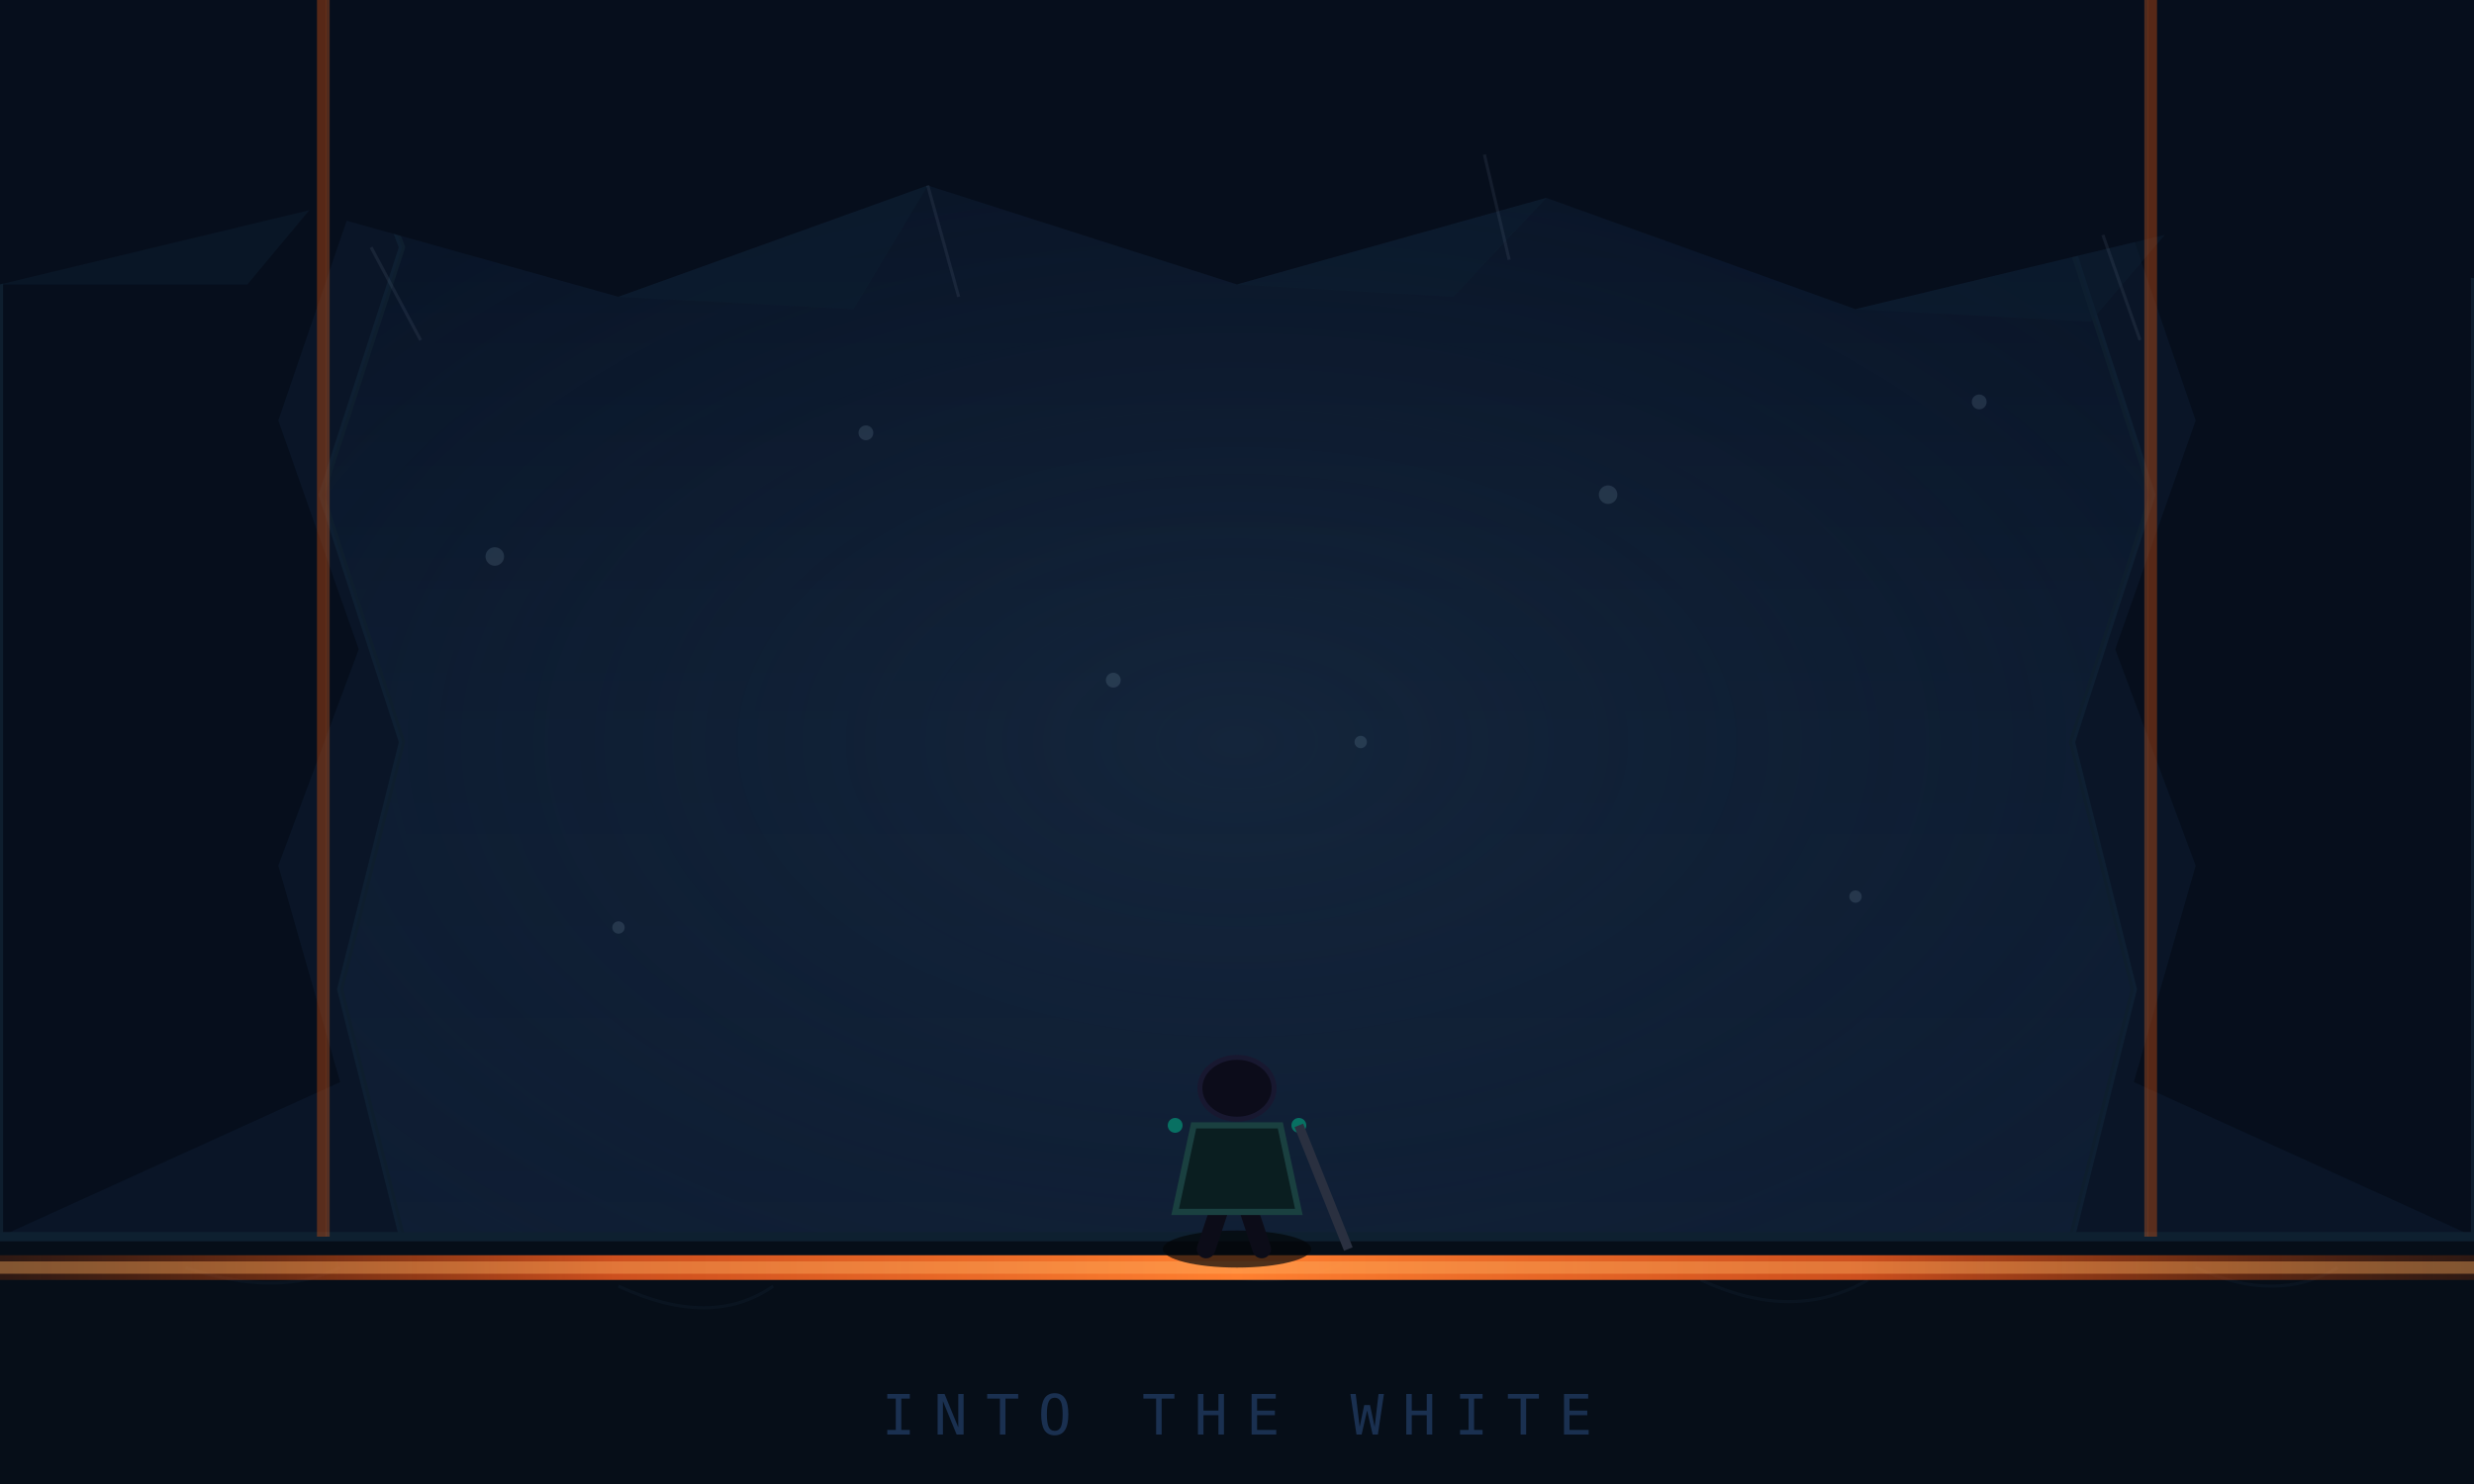
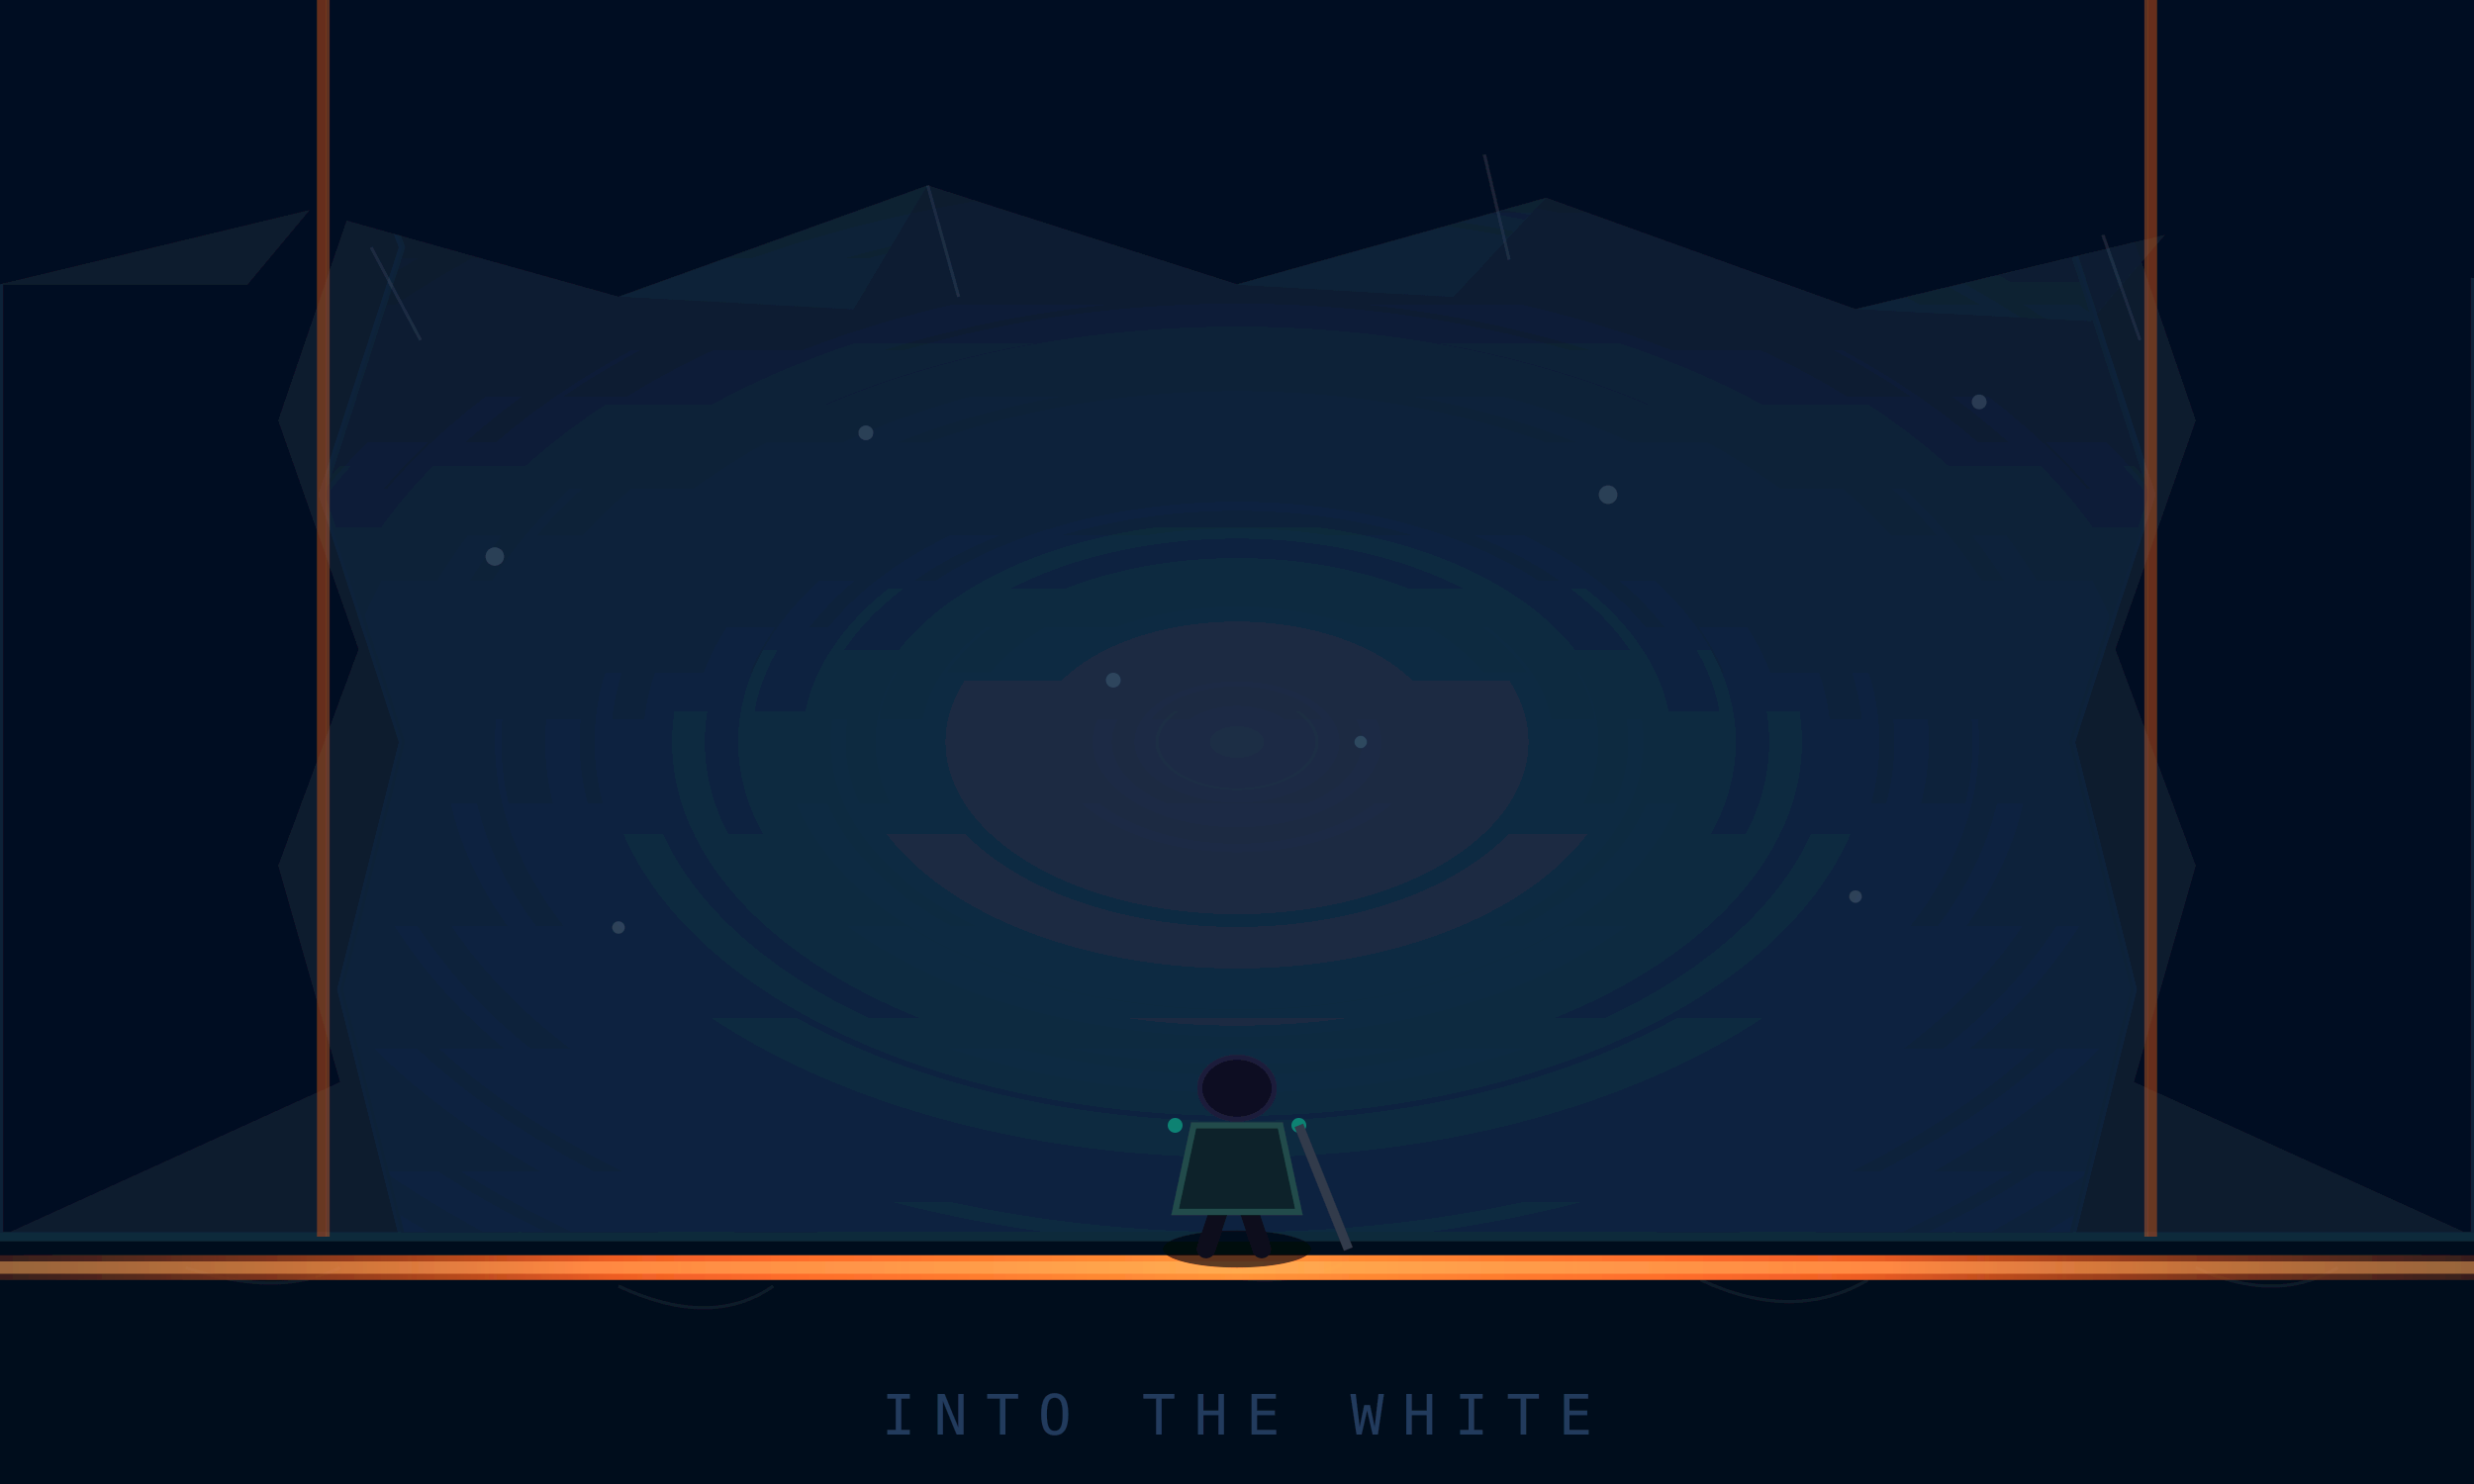
- <svg xmlns="http://www.w3.org/2000/svg" viewBox="0 0 400 240">
+ <svg xmlns="http://www.w3.org/2000/svg" viewBox="0 0 400 240" style="filter: brightness(1.4)">
  <rect width="400" height="240" fill="#050c18" />
  <linearGradient id="white-sky" x1="0" y1="0" x2="0" y2="1">
    <stop offset="0%" stop-color="#060e1e" />
    <stop offset="50%" stop-color="#0c1a2e" />
    <stop offset="100%" stop-color="#101e34" />
  </linearGradient>
  <rect width="400" height="240" fill="url(#white-sky)" />
  <radialGradient id="white-press" cx="50%" cy="50%" r="60%">
    <stop offset="0%" stop-color="#1c3048" stop-opacity="0.5" />
    <stop offset="80%" stop-color="#0e2038" stop-opacity="0.2" />
    <stop offset="100%" stop-color="#0e2038" stop-opacity="0" />
  </radialGradient>
  <rect width="400" height="240" fill="url(#white-press)" />
  <g fill="#060e1c" stroke="#0e1e2e" stroke-width="1">
    <polygon points="0,0 0,240 65,200 55,160 65,120 52,80 65,40 50,0" />
  </g>
  <g fill="#060e1c" stroke="#0e1e2e" stroke-width="1">
    <polygon points="400,0 400,240 335,200 345,160 335,120 348,80 335,40 350,0" />
  </g>
  <g fill="#0e2038" opacity="0.4">
    <polygon points="0,0  50,0  65,40  52,80  65,120 55,160 65,200 0,240 0,200 55,175 45,140 58,105 45,68 58,30 0,0" />
    <polygon points="400,0 350,0 335,40 348,80 335,120 345,160 335,200 400,240 400,200 345,175 355,140 342,105 355,68 342,30 400,0" />
  </g>
  <rect x="0" y="200" width="400" height="40" fill="#060e18" />
  <line x1="0" y1="200" x2="400" y2="200" stroke="#0e2030" stroke-width="1.5" />
  <g stroke="#0e1e2e" stroke-width="0.5" fill="none" opacity="0.4">
    <path d="M30,205  Q45,210  55,205" />
    <path d="M100,208 Q115,215 125,208" />
    <path d="M190,204 Q205,210 218,204" />
    <path d="M275,207 Q290,214 302,207" />
    <path d="M355,205 Q368,211 378,205" />
  </g>
  <polygon points="0,0 400,0 400,45 350,38 300,50 250,32 200,46 150,30 100,48 50,34 0,46" fill="#060e1c" />
  <g fill="#0c1e30" opacity="0.5">
    <polygon points="0,46  50,34 40,46" />
    <polygon points="100,48 150,30 138,50" />
    <polygon points="200,46 250,32 235,48" />
    <polygon points="300,50 350,38 338,52" />
  </g>
  <linearGradient id="floor-ley" x1="0" y1="0" x2="1" y2="0">
    <stop offset="0%" stop-color="#c04000" stop-opacity="0.2" />
    <stop offset="25%" stop-color="#ff6020" stop-opacity="0.8" />
    <stop offset="50%" stop-color="#ff8030" stop-opacity="1" />
    <stop offset="75%" stop-color="#ff6020" stop-opacity="0.8" />
    <stop offset="100%" stop-color="#c04000" stop-opacity="0.2" />
  </linearGradient>
  <rect x="0" y="203" width="400" height="4" fill="url(#floor-ley)" />
  <rect x="0" y="204" width="400" height="2" fill="#ffb060" opacity="0.4" />
  <line x1="52" y1="0" x2="52" y2="200" stroke="#d05010" stroke-width="1.5" opacity="0.4" />
  <line x1="348" y1="0" x2="348" y2="200" stroke="#d05010" stroke-width="1.5" opacity="0.4" />
  <line x1="53" y1="0" x2="53" y2="200" stroke="#ff7020" stroke-width="0.6" opacity="0.3" />
  <line x1="347" y1="0" x2="347" y2="200" stroke="#ff7020" stroke-width="0.6" opacity="0.3" />
  <ellipse cx="200" cy="202" rx="12" ry="3" fill="#030608" opacity="0.7" />
  <line x1="197" y1="196" x2="195" y2="202" stroke="#0c0c18" stroke-width="3" stroke-linecap="round" />
  <line x1="202" y1="196" x2="204" y2="202" stroke="#0c0c18" stroke-width="3" stroke-linecap="round" />
  <polygon points="193,182 207,182 210,196 190,196" fill="#0a1e20" stroke="#1a4040" stroke-width="1" />
  <g fill="#00c090" opacity="0.5">
    <circle cx="190" cy="182" r="1.2" />
    <circle cx="210" cy="182" r="1.2" />
  </g>
  <ellipse cx="200" cy="176" rx="6" ry="5" fill="#0c0c1a" stroke="#181830" stroke-width="0.8" />
  <line x1="210" y1="182" x2="218" y2="202" stroke="#2a3040" stroke-width="1.5" />
  <g fill="#a0c0d8" opacity="0.15">
    <circle cx="80" cy="90" r="1.5" />
    <circle cx="140" cy="70" r="1.2" />
    <circle cx="260" cy="80" r="1.5" />
    <circle cx="320" cy="65" r="1.2" />
    <circle cx="100" cy="150" r="1" />
    <circle cx="300" cy="145" r="1" />
    <circle cx="180" cy="110" r="1.2" />
    <circle cx="220" cy="120" r="1" />
  </g>
  <g stroke="#8090a8" stroke-width="0.5" fill="none" opacity="0.12">
    <line x1="60" y1="40" x2="68" y2="55" />
    <line x1="150" y1="30" x2="155" y2="48" />
    <line x1="240" y1="25" x2="244" y2="42" />
    <line x1="340" y1="38" x2="346" y2="55" />
  </g>
  <text x="200" y="232" font-family="monospace" font-size="9" fill="#1a3050" text-anchor="middle" letter-spacing="3">INTO THE WHITE</text>
</svg>
